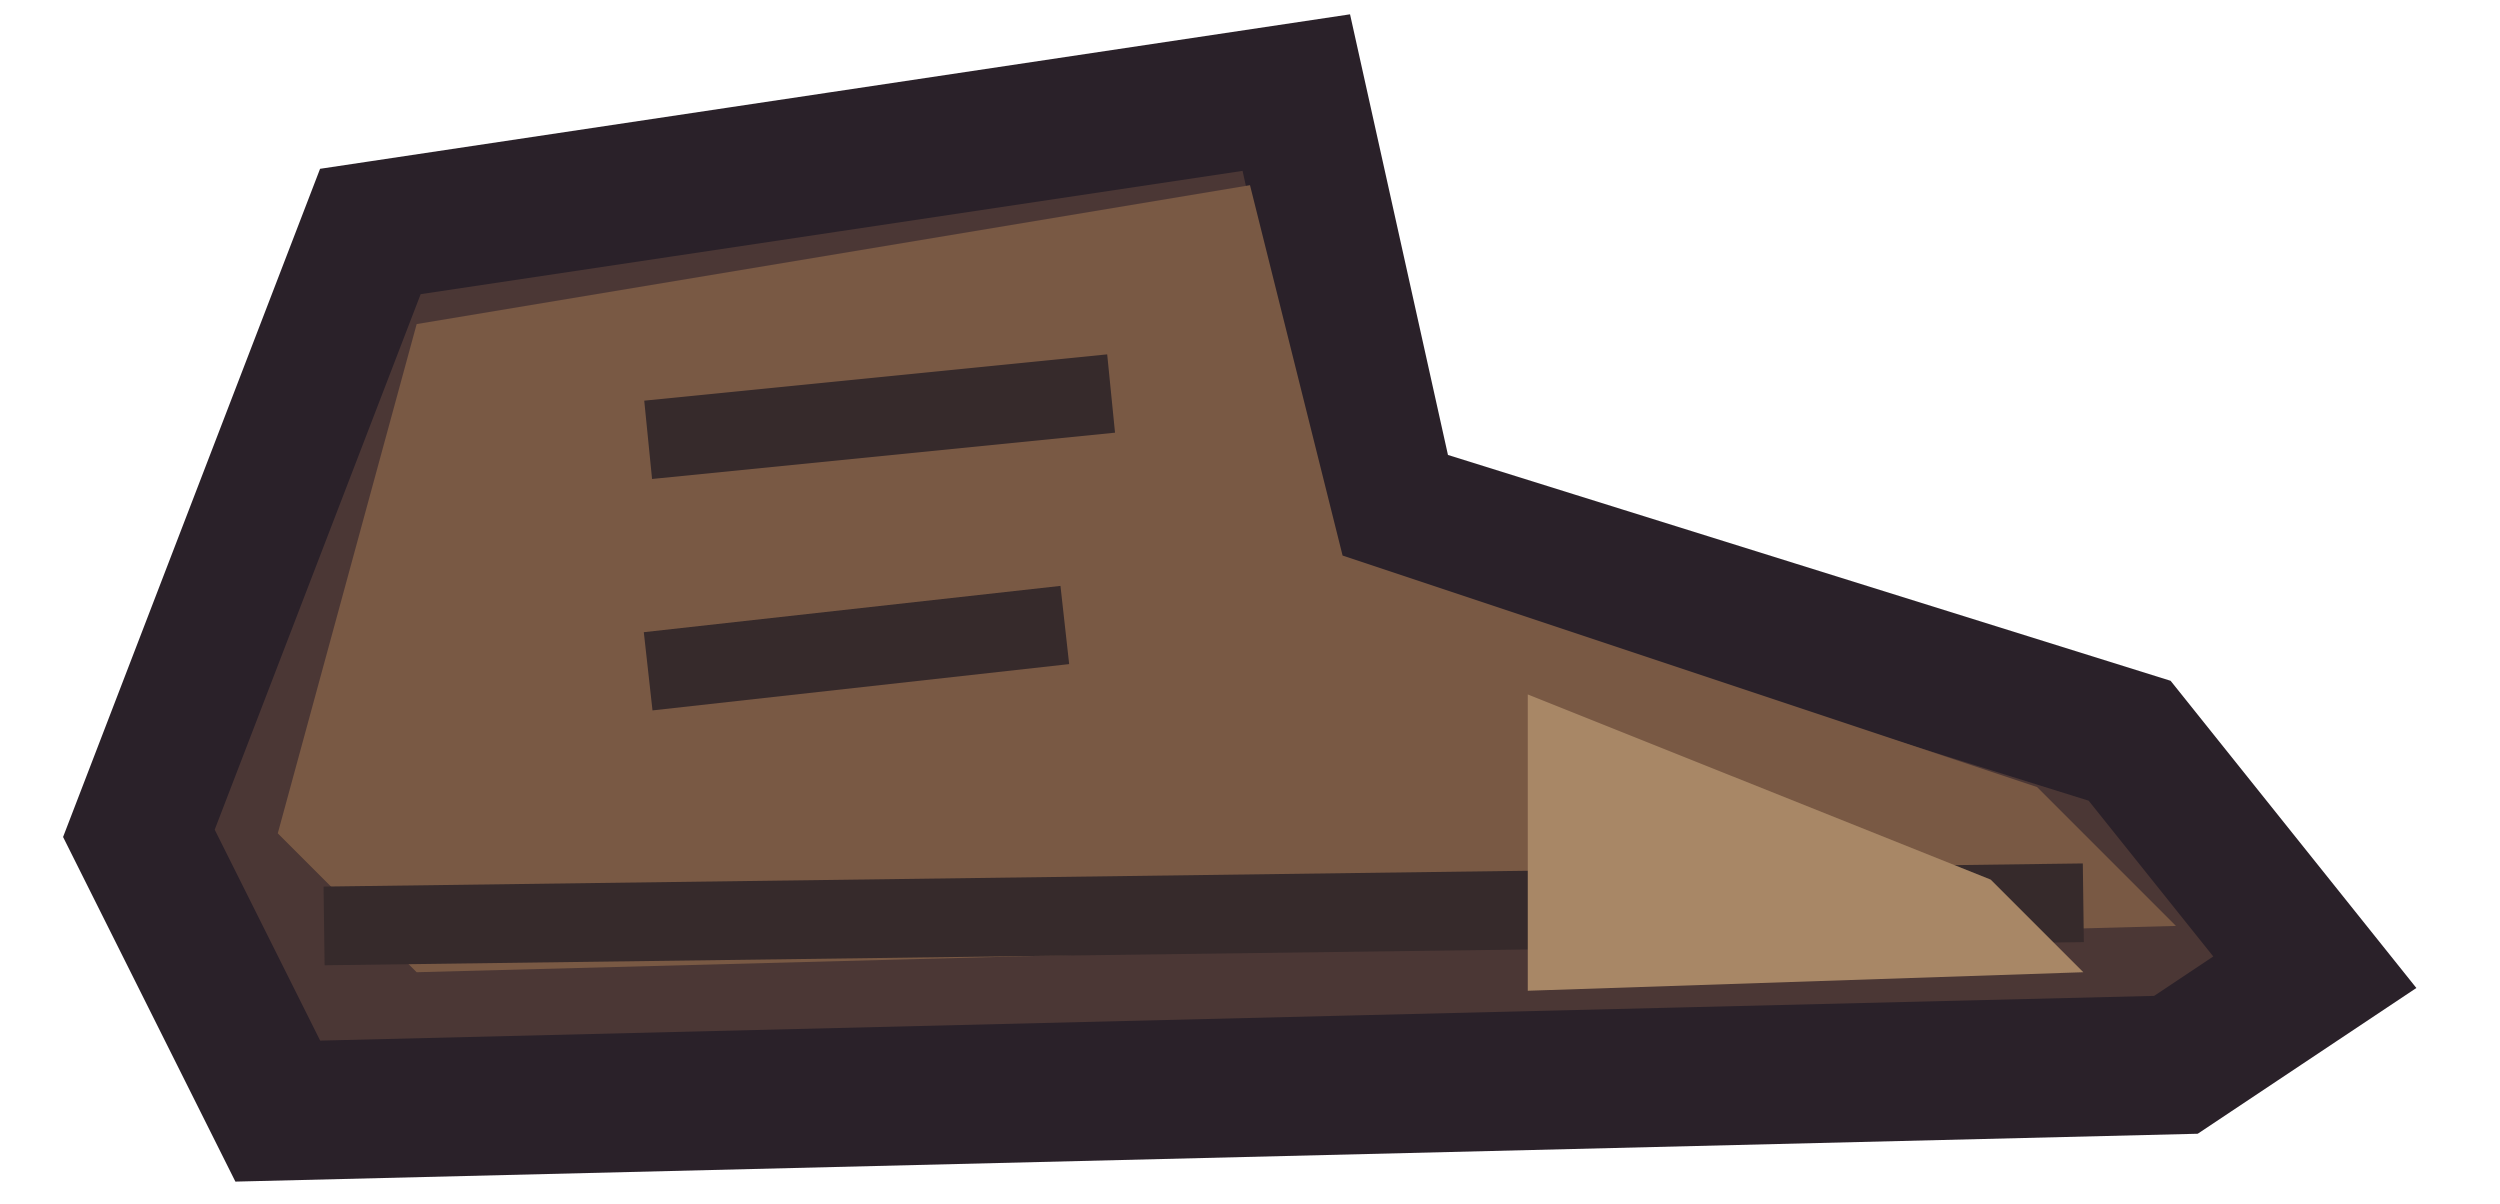
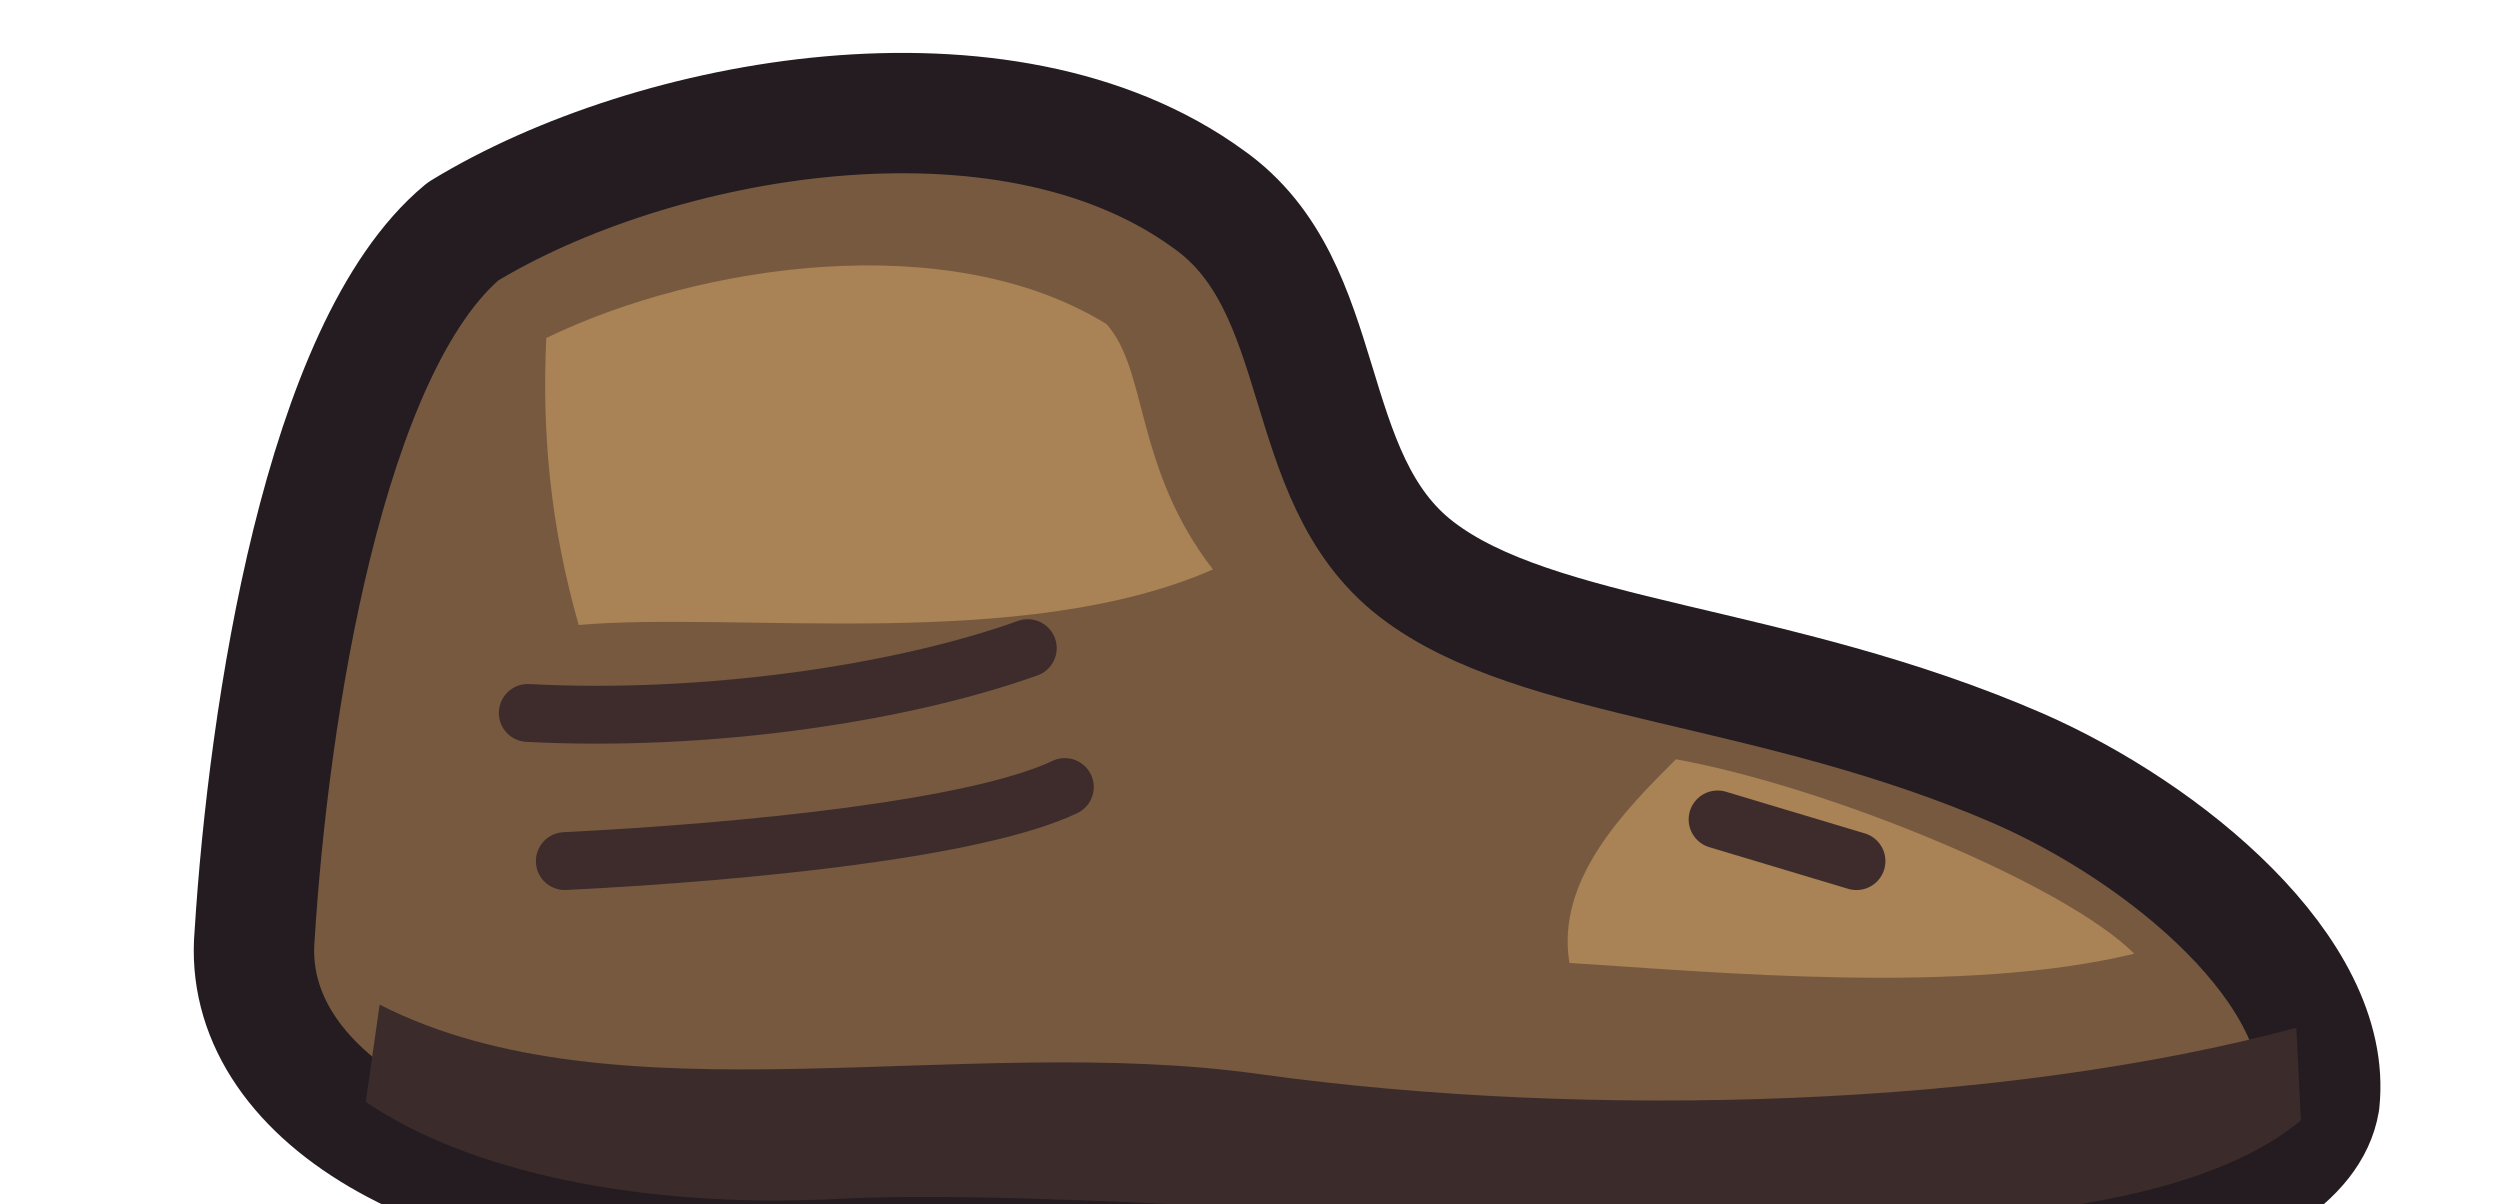
<svg xmlns="http://www.w3.org/2000/svg" width="54" height="26" viewBox="-21 -13 54 26">
-   <path fill="#4b3735" stroke="#2a2129" stroke-width="3" d="M-13-8l20-3 2 9 16 5 4 5-3 2-41 1-3-6Z" />
-   <path fill="#795944" d="M-12-6l18-3 2 8 15 5 3 3-38 1-3-3Z" />
-   <path d="M-14 7l38-.5m-31-10 10-1m-10 6 9-1" stroke="#362a2b" stroke-width="1.7" />
-   <path fill="#a88766" d="M12 2l10 4 2 2-12 .4Z" />
+   <path d="M-11-8c4.1-2.5 11.7-3.9 16.1-.7 2.7 1.9 1.9 6 4.5 8s7.7 2 13 4.3c3.2 1.4 6.8 4.4 6.5 7.2-.4 2.4-6.2 3.7-12 3.3-9.1-.2-16-1.3-22.1-.9-6.5 .1-10.8-2.6-10.5-6 .3-4.8 1.5-12.7 4.5-15.2Z" fill="#775940" stroke="#241c21" stroke-width="2.6" stroke-linejoin="round" />
+   <path d="M-12.8 8.7c5.1 2.6 12.6.6 19 1.5 7.2 1 16.1.7 22.4-1l.1 2c-3 2.5-10.3 2.3-15.2 2.2-6.9-.2-12.6-.7-16.5-.5-4.2 .2-7.9-.6-10.1-2.1Z" fill="#3b2c2b" />
+   <path d="M-9.2-5.7c3.3-1.6 8.7-2.4 12.1-.3 .9 1 .6 3.1 2.3 5.3C1.1 1.1-5.1.2-8.5.5c-.6-2.1-.8-4.1-.7-6.2Zm24.4 9.1c3.3.6 8.4 2.7 9.9 4.2-3.7.9-9 .4-12.2.2-.3-1.8 1.2-3.3 2.3-4.4Z" fill="#a98255" />
+   <path d="M-9.6 2.4c3.8 .2 8-.4 10.8-1.4m-10 4.6c4-.2 8.9-.7 10.8-1.6m14.1.7 3 .9" fill="none" stroke="#3d2c2b" stroke-width="1.25" stroke-linecap="round" />
</svg>
